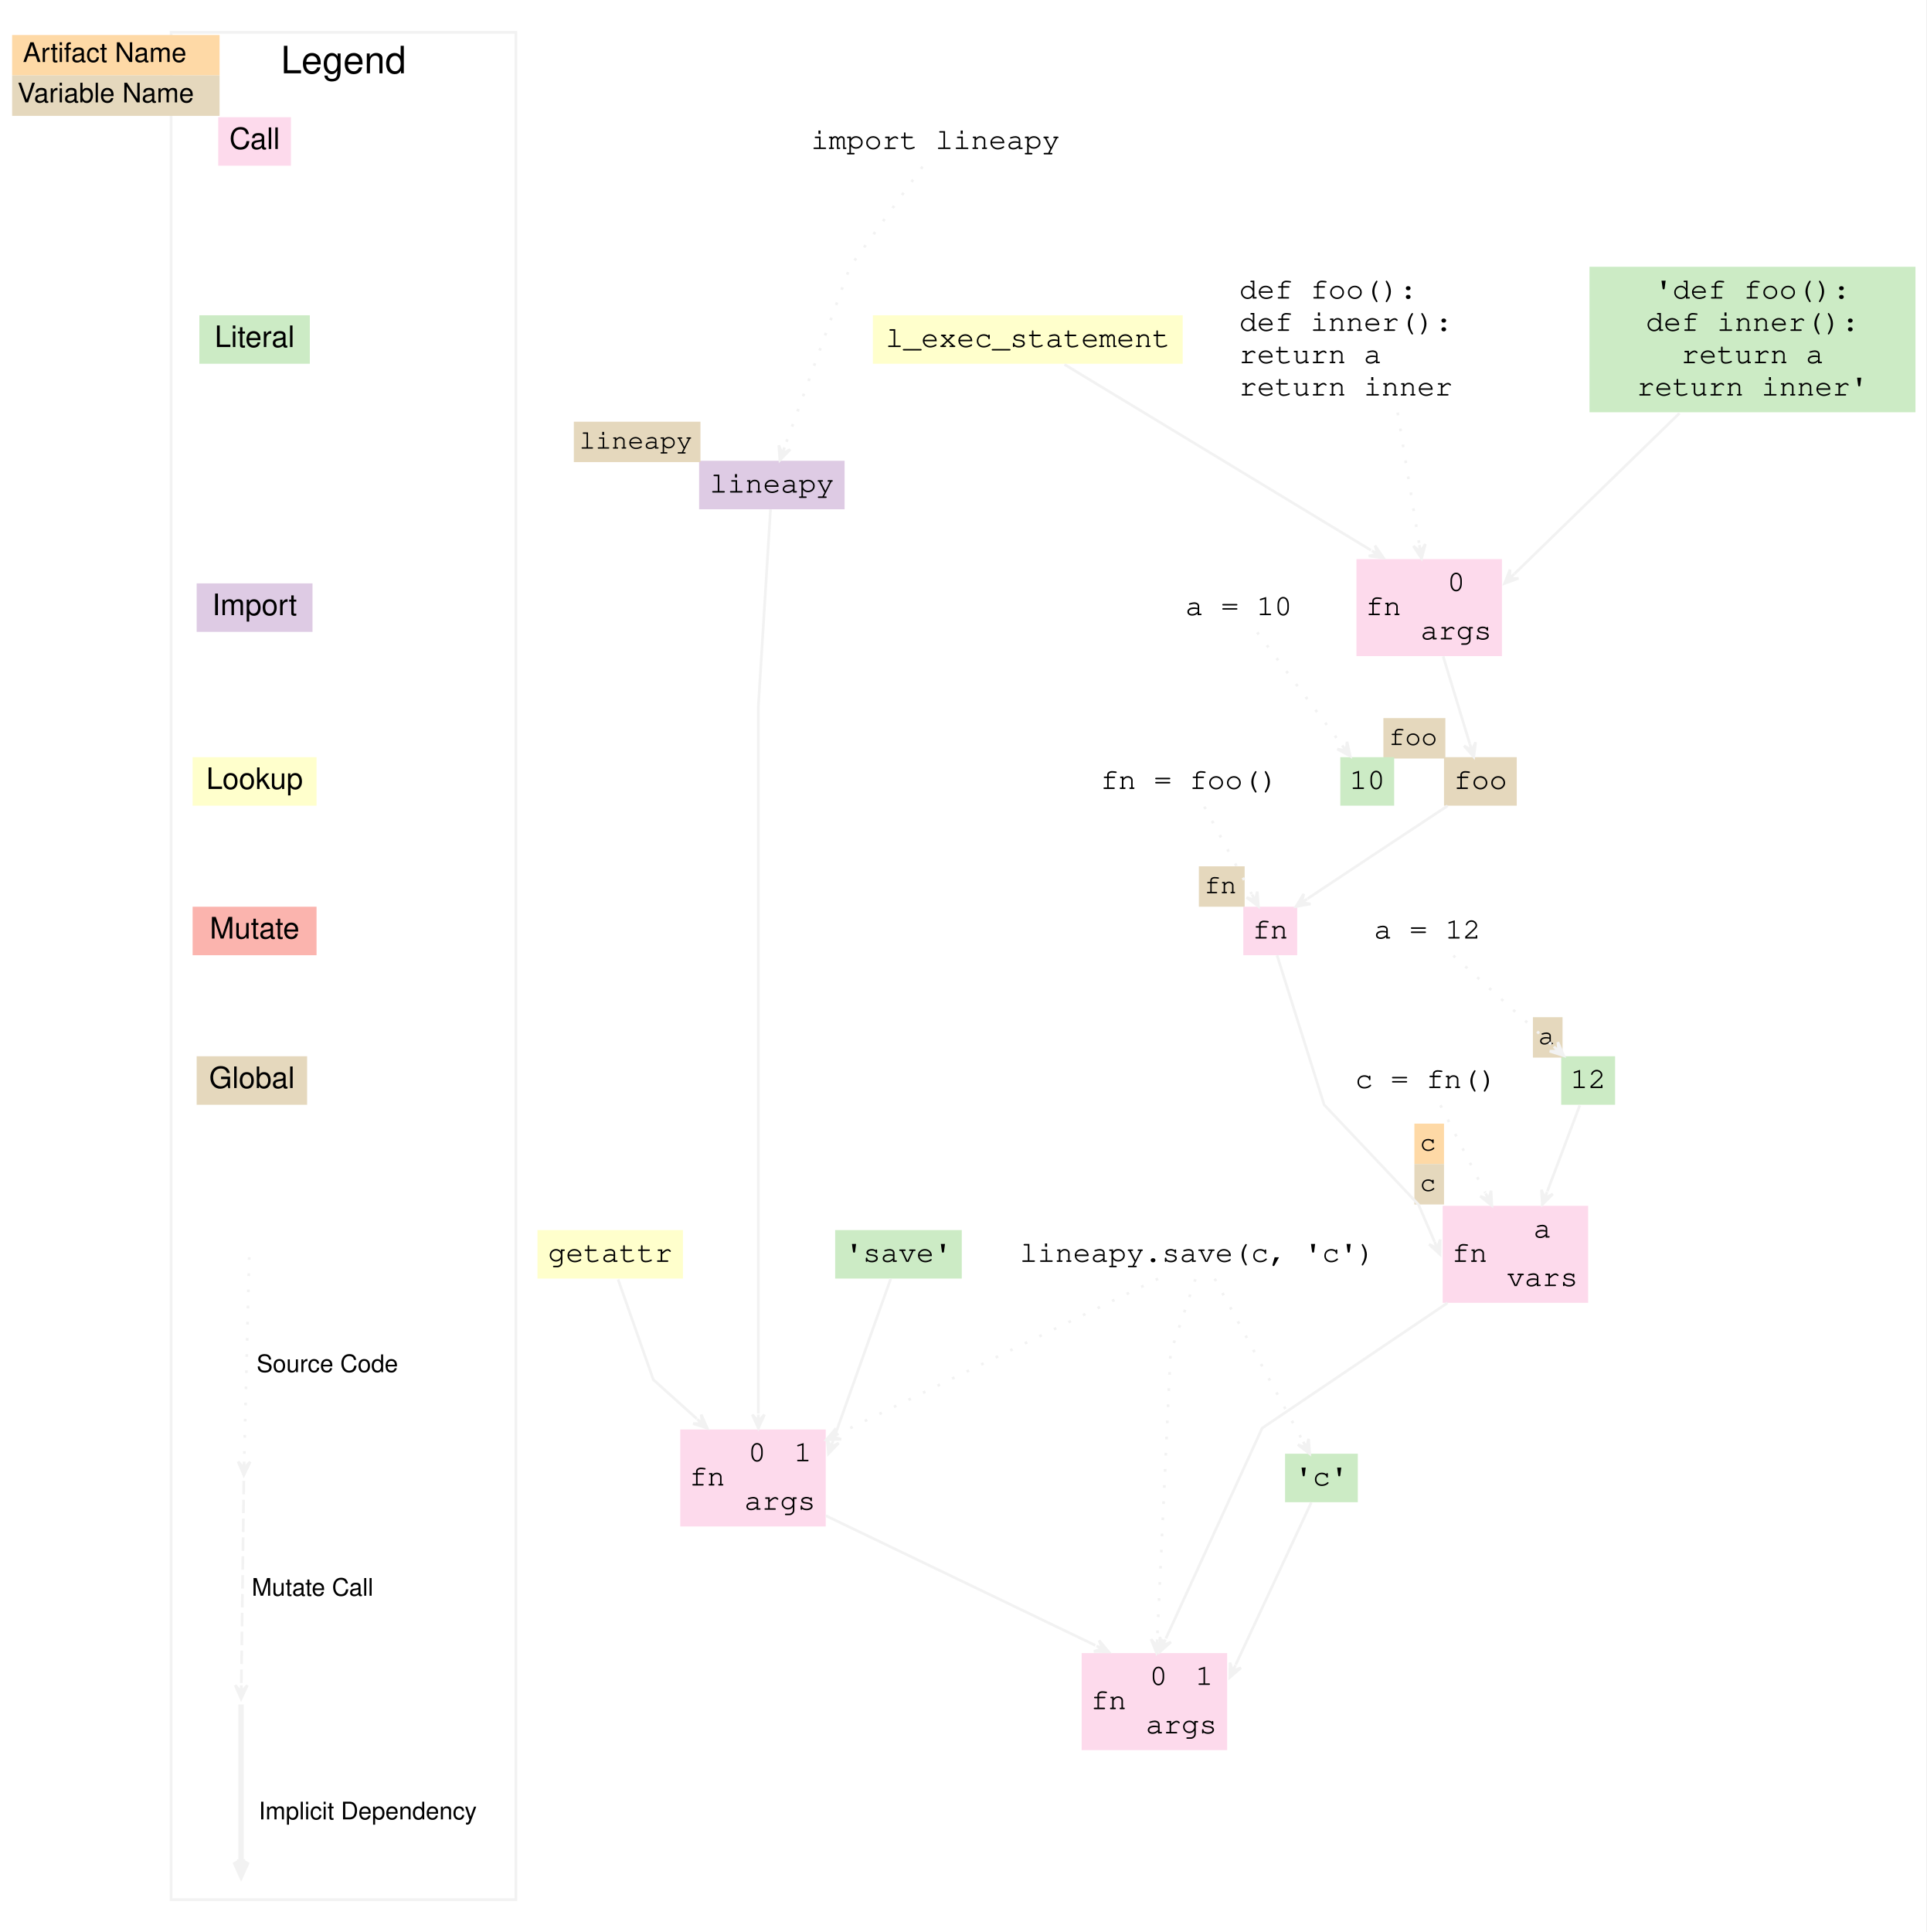
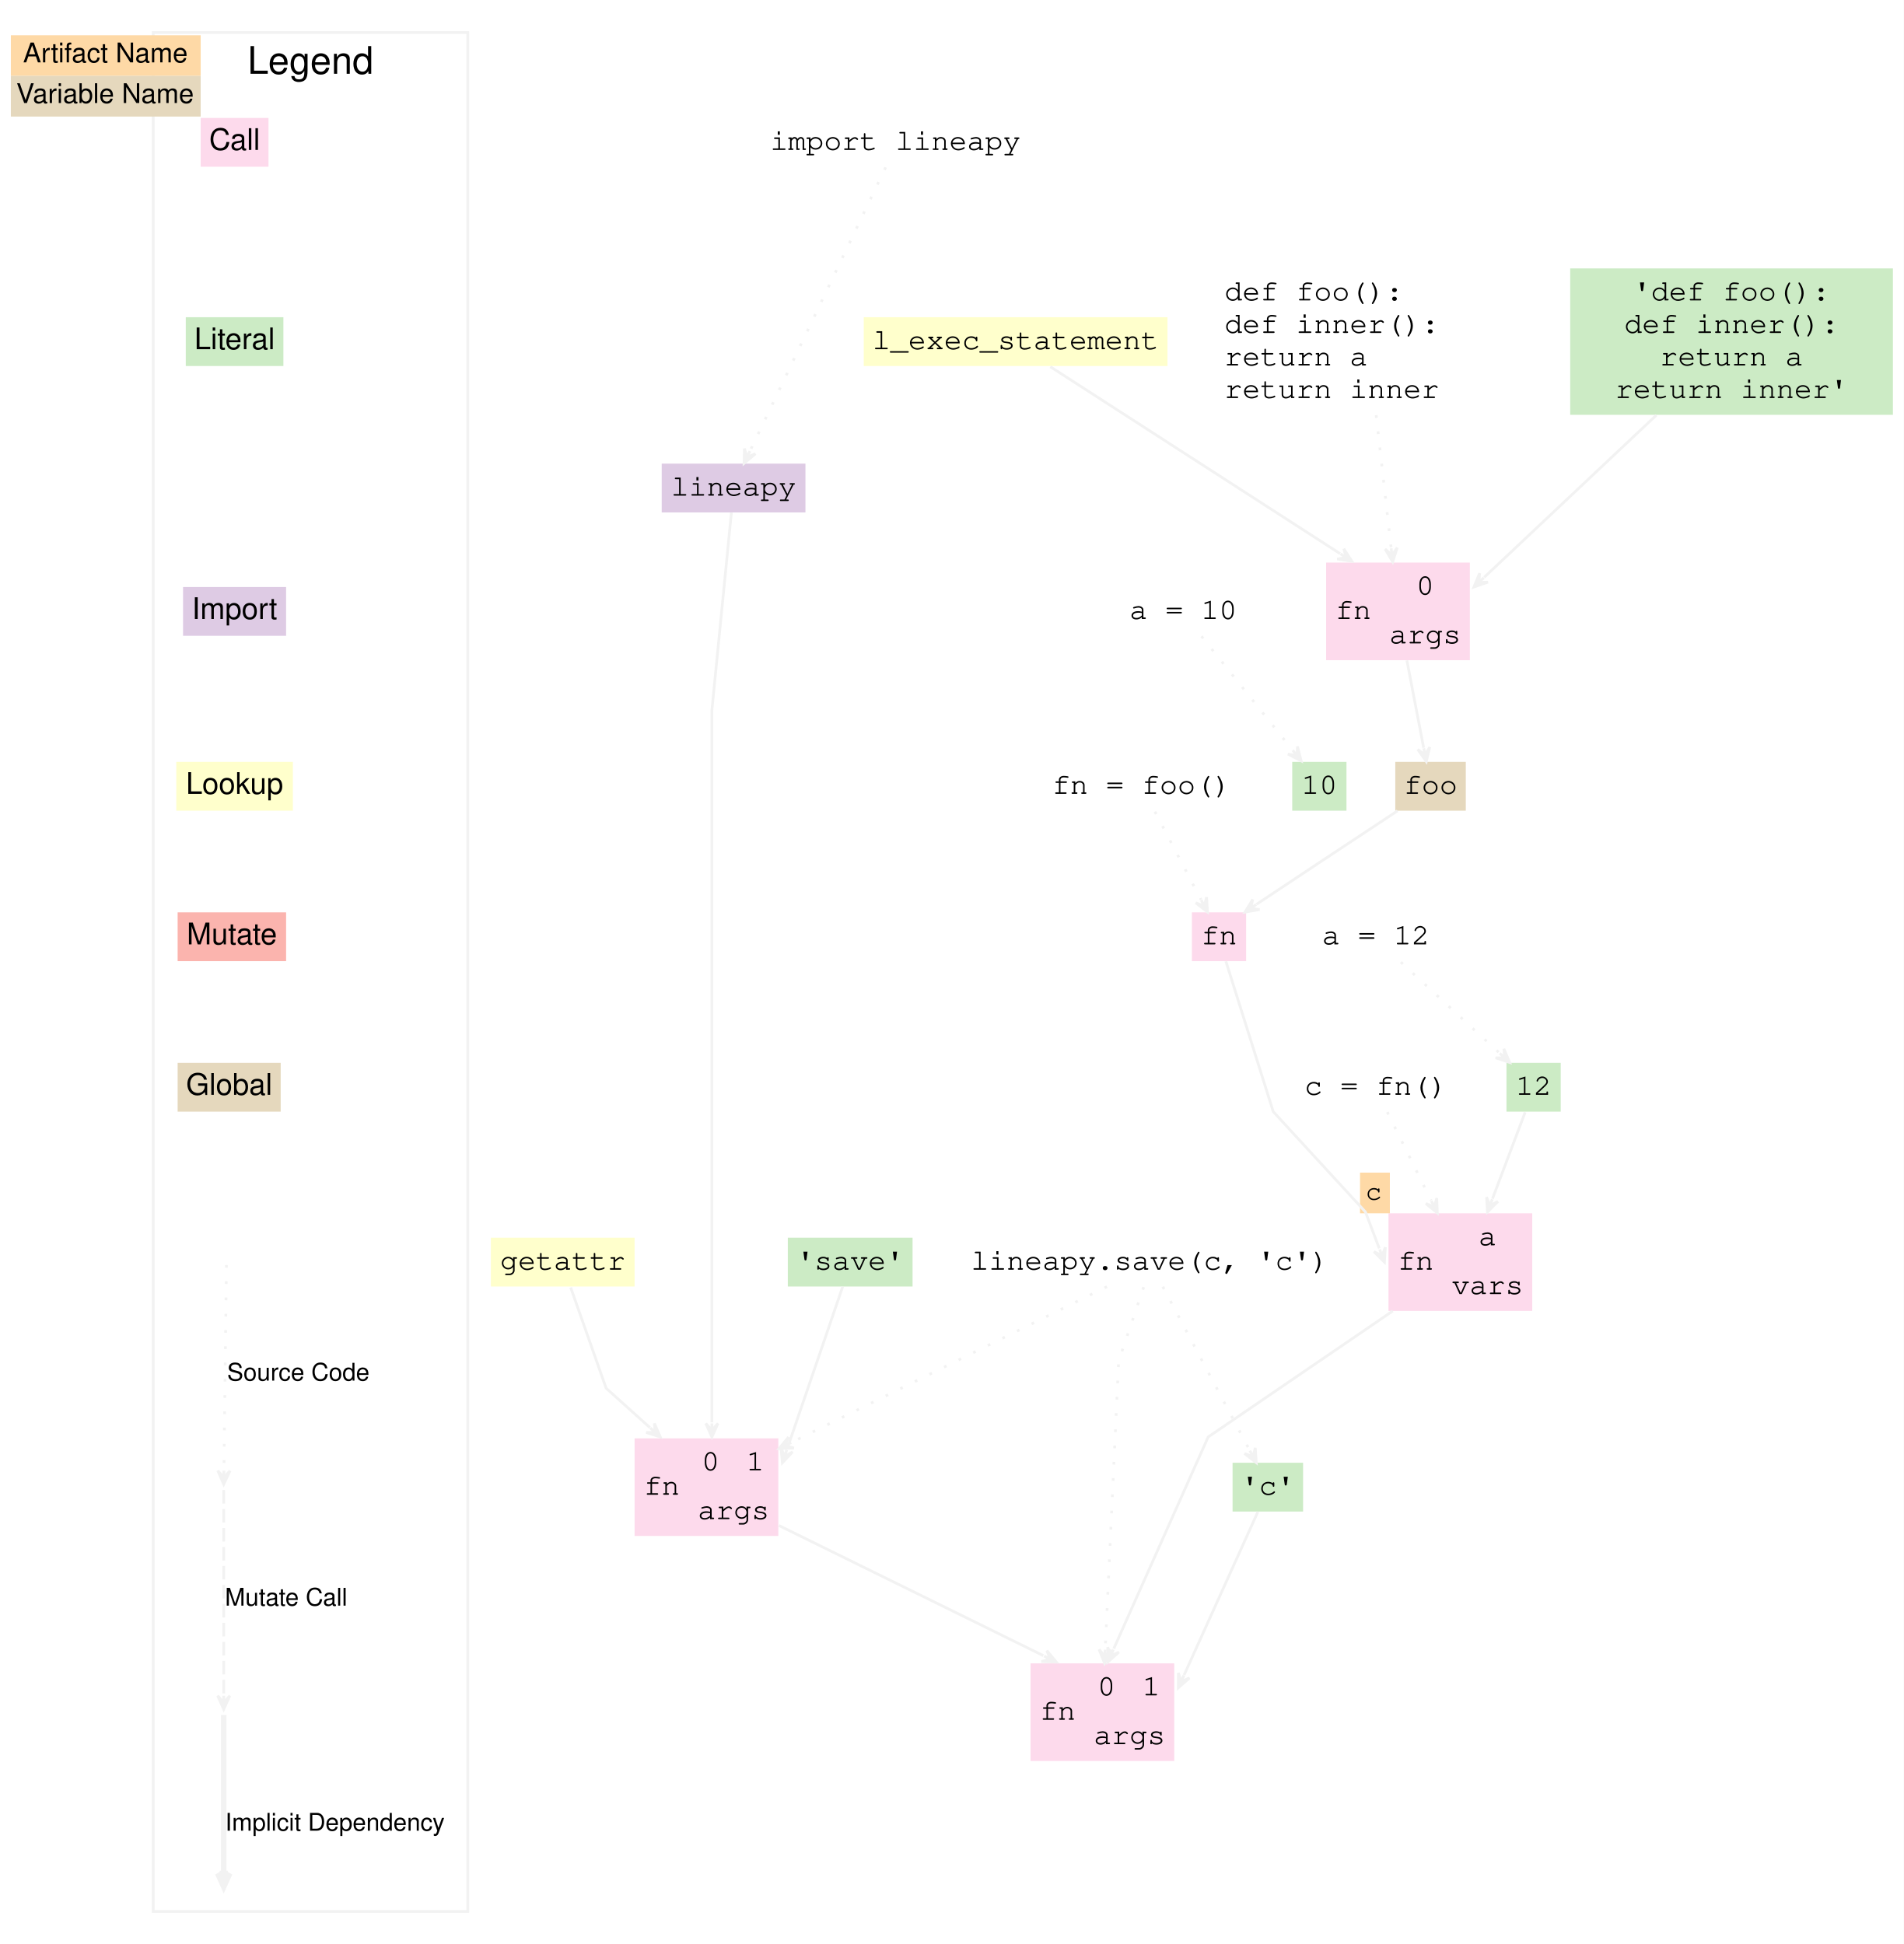
- <svg xmlns="http://www.w3.org/2000/svg" width="715pt" height="717pt" viewBox="0 0 715 717">
+ <svg xmlns="http://www.w3.org/2000/svg" width="702pt" height="717pt" viewBox="0 0 702 717">
  <g class="graph" transform="scale(1) translate(4 713)">
-     <polygon points="-4 4 -4 -713 711 -713 711 4" fill="#fff" stroke="transparent" />
+     <polygon points="-4 4 -4 -713 698 -713 698 4" fill="#fff" stroke="transparent" />
    <g class="cluster">
-       <polygon points="59.5 -8 59.5 -701 187.5 -701 187.5 -8" fill="none" stroke="#f2f2f2" />
-       <text x="123.5" y="-685.8" font-family="Helvetica,sans-Serif" font-size="14" text-anchor="middle">Legend</text>
-     </g>
-     <g class="node">
-       <polygon points="77 -651.5 77 -669.5 104 -669.5 104 -651.5" fill="#fddaec" stroke="#f2f2f2" stroke-width="0" />
-       <text x="90.5" y="-657.7" fill="#000000" font-family="Helvetica,sans-Serif" font-size="11" text-anchor="middle">Call</text>
-       <polygon points="0.5 -685 0.5 -700 77.5 -700 77.5 -685" fill="#fed9a6" stroke="transparent" />
+       <polygon points="52.5 -8 52.5 -701 168.5 -701 168.5 -8" fill="none" stroke="#f2f2f2" />
+       <text x="110.5" y="-685.8" font-family="Helvetica,sans-Serif" font-size="14" text-anchor="middle">Legend</text>
+     </g>
+     <g class="node">
+       <polygon points="70 -651.5 70 -669.5 95 -669.5 95 -651.5" fill="#fddaec" stroke="#f2f2f2" stroke-width="0" />
+       <text x="82.5" y="-657.7" fill="#000000" font-family="Helvetica,sans-Serif" font-size="11" text-anchor="middle">Call</text>
+       <polygon points="0 -685 0 -700 70 -700 70 -685" fill="#fed9a6" stroke="transparent" />
      <text x="4.5" y="-690" fill="#000000" font-family="Helvetica,sans-Serif" font-size="10">Artifact Name</text>
-       <polygon points="0.5 -670 0.5 -685 77.5 -685 77.5 -670" fill="#e5d8bd" stroke="transparent" />
-       <text x="2.5" y="-675" fill="#000000" font-family="Helvetica,sans-Serif" font-size="10">Variable Name</text>
-       <polygon points="111 -596 70 -596 70 -578 111 -578" fill="#ccebc5" stroke="#f2f2f2" stroke-width="0" />
-       <text x="90.5" y="-584.2" fill="#000000" font-family="Helvetica,sans-Serif" font-size="11" text-anchor="middle">Literal</text>
-       <polygon points="112 -496.5 69 -496.5 69 -478.5 112 -478.5" fill="#decbe4" stroke="#f2f2f2" stroke-width="0" />
-       <text x="90.5" y="-484.7" fill="#000000" font-family="Helvetica,sans-Serif" font-size="11" text-anchor="middle">Import</text>
-       <polygon points="113.5 -432 67.5 -432 67.5 -414 113.5 -414" fill="#ffc" stroke="#f2f2f2" stroke-width="0" />
-       <text x="90.5" y="-420.2" fill="#000000" font-family="Helvetica,sans-Serif" font-size="11" text-anchor="middle">Lookup</text>
-       <polygon points="67.5 -358.5 67.5 -376.5 113.5 -376.5 113.5 -358.5" fill="#fbb4ae" stroke="#f2f2f2" stroke-width="0" />
-       <text x="90.5" y="-364.7" fill="#000000" font-family="Helvetica,sans-Serif" font-size="11" text-anchor="middle">Mutate</text>
-       <polygon points="110 -321 69 -321 69 -303 110 -303" fill="#e5d8bd" stroke="#f2f2f2" stroke-width="0" />
-       <text x="89.5" y="-309.2" fill="#000000" font-family="Helvetica,sans-Serif" font-size="11" text-anchor="middle">Global</text>
+       <polygon points="0 -670 0 -685 70 -685 70 -670" fill="#e5d8bd" stroke="transparent" />
+       <text x="2" y="-675" fill="#000000" font-family="Helvetica,sans-Serif" font-size="10">Variable Name</text>
+       <polygon points="100.5 -596 64.5 -596 64.5 -578 100.5 -578" fill="#ccebc5" stroke="#f2f2f2" stroke-width="0" />
+       <text x="82.5" y="-584.2" fill="#000000" font-family="Helvetica,sans-Serif" font-size="11" text-anchor="middle">Literal</text>
+       <polygon points="101.5 -496.5 63.5 -496.5 63.5 -478.5 101.5 -478.5" fill="#decbe4" stroke="#f2f2f2" stroke-width="0" />
+       <text x="82.5" y="-484.7" fill="#000000" font-family="Helvetica,sans-Serif" font-size="11" text-anchor="middle">Import</text>
+       <polygon points="104 -432 61 -432 61 -414 104 -414" fill="#ffc" stroke="#f2f2f2" stroke-width="0" />
+       <text x="82.5" y="-420.2" fill="#000000" font-family="Helvetica,sans-Serif" font-size="11" text-anchor="middle">Lookup</text>
+       <polygon points="61.5 -358.5 61.5 -376.5 101.5 -376.5 101.5 -358.5" fill="#fbb4ae" stroke="#f2f2f2" stroke-width="0" />
+       <text x="81.5" y="-364.7" fill="#000000" font-family="Helvetica,sans-Serif" font-size="11" text-anchor="middle">Mutate</text>
+       <polygon points="99.5 -321 61.5 -321 61.5 -303 99.5 -303" fill="#e5d8bd" stroke="#f2f2f2" stroke-width="0" />
+       <text x="80.5" y="-309.2" fill="#000000" font-family="Helvetica,sans-Serif" font-size="11" text-anchor="middle">Global</text>
    </g>
    <g class="edge">
-       <path d="m88.5-246.44c-0.05 2.05-1.42 57.54-1.86 75.43" fill="none" stroke="#f2f2f2" stroke-dasharray="1,5" />
-       <polygon points="86.5 -165.56 88.87 -170.5 86.56 -168.06 86.62 -170.56 86.62 -170.56 86.62 -170.56 86.56 -168.06 84.38 -170.61 86.5 -165.56" fill="#f2f2f2" stroke="#f2f2f2" />
-       <text x="117.5" y="-203.8" font-family="Helvetica,sans-Serif" font-size="9" text-anchor="middle">Source Code</text>
-       <path d="m86.5-163.44c-0.03 2.05-0.71 57.54-0.93 75.43" fill="none" stroke="#f2f2f2" stroke-dasharray="5,2" />
-       <polygon points="85.5 -82.56 87.81 -87.53 85.53 -85.06 85.56 -87.56 85.56 -87.56 85.56 -87.56 85.53 -85.06 83.31 -87.58 85.5 -82.56" fill="#f2f2f2" stroke="#f2f2f2" />
-       <text x="112" y="-120.8" font-family="Helvetica,sans-Serif" font-size="9" text-anchor="middle">Mutate Call</text>
-       <path d="m85.5-80.45v58.33" fill="none" stroke="#f2f2f2" stroke-width="2" />
-       <polygon points="85.5 -17.04 87.75 -22.04 86 -19.54 86 -22.04 85.5 -22.04 85 -22.04 85 -19.54 83.25 -22.04 85.5 -17.04" fill="#f2f2f2" stroke="#f2f2f2" stroke-width="2" />
-       <text x="132.5" y="-37.8" font-family="Helvetica,sans-Serif" font-size="9" text-anchor="middle">Implicit Dependency</text>
-     </g>
-     <g class="node">
-       <polygon points="309.5 -542 255.5 -542 255.5 -524 309.5 -524" fill="#decbe4" stroke="#f2f2f2" stroke-width="0" />
-       <text x="282.5" y="-530.2" fill="#000000" font-family="Courier,monospace" font-size="11" text-anchor="middle">lineapy</text>
-       <polygon points="209 -541.5 209 -556.5 256 -556.5 256 -541.5" fill="#e5d8bd" stroke="transparent" />
-       <text x="211" y="-546.5" fill="#000000" font-family="Courier,monospace" font-size="10">lineapy</text>
-       <polygon points="248.5 -146.5 248.5 -182.5 302.5 -182.5 302.5 -146.5" fill="#fddaec" stroke="#f2f2f2" stroke-width="0" />
-       <text x="258.5" y="-161.7" fill="#000000" font-family="Courier,monospace" font-size="11" text-anchor="middle">fn</text>
-       <polyline points="268.5 -146.5 268.5 -182.5" fill="none" stroke="#f2f2f2" stroke-width="0" />
-       <text x="277" y="-170.7" fill="#000000" font-family="Courier,monospace" font-size="11" text-anchor="middle">0</text>
-       <polyline points="285.5 -164.5 285.5 -182.5" fill="none" stroke="#f2f2f2" stroke-width="0" />
-       <text x="294" y="-170.7" fill="#000000" font-family="Courier,monospace" font-size="11" text-anchor="middle">1</text>
-       <polyline points="268.5 -164.5 302.5 -164.5" fill="none" stroke="#f2f2f2" stroke-width="0" />
-       <text x="285.5" y="-152.7" fill="#000000" font-family="Courier,monospace" font-size="11" text-anchor="middle">args</text>
-     </g>
-     <g class="edge" stroke="#f2f2f2">
-       <path d="m282-523.94c-1.26 20.49-4.5 72.94-4.5 72.94v204.5 58.09" fill="none" />
-       <polygon points="277.5 -183 279.75 -188 277.5 -185.5 277.5 -188 277.5 -188 277.5 -188 277.5 -185.5 275.25 -188 277.5 -183" fill="#f2f2f2" />
-     </g>
-     <g class="node">
-       <polygon points="435 -596 320 -596 320 -578 435 -578" fill="#ffc" stroke="#f2f2f2" stroke-width="0" />
-       <text x="377.5" y="-584.2" fill="#000000" font-family="Courier,monospace" font-size="11" text-anchor="middle">l_exec_statement</text>
-       <polygon points="499.5 -469.5 499.5 -505.5 553.5 -505.5 553.5 -469.5" fill="#fddaec" stroke="#f2f2f2" stroke-width="0" />
-       <text x="509.5" y="-484.7" fill="#000000" font-family="Courier,monospace" font-size="11" text-anchor="middle">fn</text>
-       <polyline points="519.5 -469.5 519.5 -505.5" fill="none" stroke="#f2f2f2" stroke-width="0" />
-       <text x="536.5" y="-493.7" fill="#000000" font-family="Courier,monospace" font-size="11" text-anchor="middle">0</text>
-       <polyline points="519.5 -487.5 553.5 -487.5" fill="none" stroke="#f2f2f2" stroke-width="0" />
-       <text x="536.5" y="-475.7" fill="#000000" font-family="Courier,monospace" font-size="11" text-anchor="middle">args</text>
-     </g>
-     <g class="edge" stroke="#f2f2f2">
-       <path d="m391.13-577.74c28.98 17.57 95.57 57.92 113.73 68.93" fill="none" />
-       <polygon points="509.5 -506 506.39 -510.52 507.36 -507.3 505.22 -508.59 505.22 -508.59 505.22 -508.59 507.36 -507.3 504.06 -506.67 509.5 -506" fill="#f2f2f2" />
-     </g>
-     <g class="node">
-       <polygon points="707 -614 586 -614 586 -560 707 -560" fill="#ccebc5" stroke="#f2f2f2" stroke-width="0" />
+       <path d="m79.5-246.44c-0.03 2.05-0.71 57.54-0.93 75.43" fill="none" stroke="#f2f2f2" stroke-dasharray="1,5" />
+       <polygon points="78.5 -165.56 80.81 -170.53 78.53 -168.06 78.56 -170.56 78.56 -170.56 78.56 -170.56 78.53 -168.06 76.31 -170.58 78.5 -165.56" fill="#f2f2f2" stroke="#f2f2f2" />
+       <text x="106" y="-203.8" font-family="Helvetica,sans-Serif" font-size="9" text-anchor="middle">Source Code</text>
+       <path d="m78.5-163.44v75.43" fill="none" stroke="#f2f2f2" stroke-dasharray="5,2" />
+       <polygon points="78.5 -82.56 80.75 -87.56 78.5 -85.06 78.5 -87.56 78.5 -87.56 78.5 -87.56 78.5 -85.06 76.25 -87.56 78.5 -82.56" fill="#f2f2f2" stroke="#f2f2f2" />
+       <text x="101.5" y="-120.8" font-family="Helvetica,sans-Serif" font-size="9" text-anchor="middle">Mutate Call</text>
+       <path d="m78.5-80.45v58.33" fill="none" stroke="#f2f2f2" stroke-width="2" />
+       <polygon points="78.5 -17.04 80.75 -22.04 79 -19.54 79 -22.04 78.5 -22.04 78 -22.04 78 -19.54 76.25 -22.04 78.5 -17.04" fill="#f2f2f2" stroke="#f2f2f2" stroke-width="2" />
+       <text x="119.5" y="-37.8" font-family="Helvetica,sans-Serif" font-size="9" text-anchor="middle">Implicit Dependency</text>
+     </g>
+     <g class="node">
+       <polygon points="293 -542 240 -542 240 -524 293 -524" fill="#decbe4" stroke="#f2f2f2" stroke-width="0" />
+       <text x="266.5" y="-530.2" fill="#000000" font-family="Courier,monospace" font-size="11" text-anchor="middle">lineapy</text>
+       <polygon points="230 -146.5 230 -182.5 283 -182.5 283 -146.5" fill="#fddaec" stroke="#f2f2f2" stroke-width="0" />
+       <text x="240" y="-161.7" fill="#000000" font-family="Courier,monospace" font-size="11" text-anchor="middle">fn</text>
+       <polyline points="250 -146.5 250 -182.5" fill="none" stroke="#f2f2f2" stroke-width="0" />
+       <text x="258" y="-170.7" fill="#000000" font-family="Courier,monospace" font-size="11" text-anchor="middle">0</text>
+       <polyline points="266 -164.5 266 -182.5" fill="none" stroke="#f2f2f2" stroke-width="0" />
+       <text x="274.5" y="-170.7" fill="#000000" font-family="Courier,monospace" font-size="11" text-anchor="middle">1</text>
+       <polyline points="250 -164.5 283 -164.5" fill="none" stroke="#f2f2f2" stroke-width="0" />
+       <text x="266.5" y="-152.7" fill="#000000" font-family="Courier,monospace" font-size="11" text-anchor="middle">args</text>
+     </g>
+     <g class="edge" stroke="#f2f2f2">
+       <path d="m265.7-523.94c-2.02 20.49-7.2 72.94-7.2 72.94v204.5 58.09" fill="none" />
+       <polygon points="258.5 -183 260.75 -188 258.5 -185.5 258.5 -188 258.5 -188 258.5 -188 258.5 -185.5 256.25 -188 258.5 -183" fill="#f2f2f2" />
+     </g>
+     <g class="node">
+       <polygon points="426.5 -596 314.5 -596 314.5 -578 426.5 -578" fill="#ffc" stroke="#f2f2f2" stroke-width="0" />
+       <text x="370.5" y="-584.2" fill="#000000" font-family="Courier,monospace" font-size="11" text-anchor="middle">l_exec_statement</text>
+       <polygon points="485 -469.5 485 -505.5 538 -505.5 538 -469.5" fill="#fddaec" stroke="#f2f2f2" stroke-width="0" />
+       <text x="495" y="-484.7" fill="#000000" font-family="Courier,monospace" font-size="11" text-anchor="middle">fn</text>
+       <polyline points="505 -469.5 505 -505.5" fill="none" stroke="#f2f2f2" stroke-width="0" />
+       <text x="521.5" y="-493.7" fill="#000000" font-family="Courier,monospace" font-size="11" text-anchor="middle">0</text>
+       <polyline points="505 -487.5 538 -487.5" fill="none" stroke="#f2f2f2" stroke-width="0" />
+       <text x="521.5" y="-475.7" fill="#000000" font-family="Courier,monospace" font-size="11" text-anchor="middle">args</text>
+     </g>
+     <g class="edge" stroke="#f2f2f2">
+       <path d="m383.3-577.74c27.23 17.57 89.78 57.92 106.84 68.93" fill="none" />
+       <polygon points="494.5 -506 491.52 -510.6 492.4 -507.36 490.3 -508.71 490.3 -508.71 490.3 -508.71 492.4 -507.36 489.08 -506.82 494.5 -506" fill="#f2f2f2" />
+     </g>
+     <g class="node">
+       <polygon points="694 -614 575 -614 575 -560 694 -560" fill="#ccebc5" stroke="#f2f2f2" stroke-width="0" />
      <g fill="#000000" font-family="Courier,monospace" font-size="11" text-anchor="middle">
-         <text x="646.5" y="-602.2">'def foo():</text>
-         <text x="646.5" y="-590.2">def inner():</text>
-         <text x="646.5" y="-578.2">return a</text>
-         <text x="646.5" y="-566.2">return inner'</text>
+         <text x="634.5" y="-602.2">'def foo():</text>
+         <text x="634.5" y="-590.2">def inner():</text>
+         <text x="634.5" y="-578.2">return a</text>
+         <text x="634.5" y="-566.2">return inner'</text>
      </g>
    </g>
    <g class="edge" stroke="#f2f2f2">
-       <path d="m619.39-559.63c-22.04 21.45-51.1 49.72-61.23 59.57" fill="none" />
-       <polygon points="554.5 -496.5 559.65 -498.37 556.29 -498.24 558.08 -499.99 558.08 -499.99 558.08 -499.99 556.29 -498.24 556.51 -501.6 554.5 -496.5" fill="#f2f2f2" />
-     </g>
-     <g class="node">
-       <polygon points="559 -432 532 -432 532 -414 559 -414" fill="#e5d8bd" stroke="#f2f2f2" stroke-width="0" />
-       <text x="545.5" y="-420.2" fill="#000000" font-family="Courier,monospace" font-size="11" text-anchor="middle">foo</text>
-       <polygon points="509.5 -431.5 509.5 -446.5 532.5 -446.5 532.5 -431.5" fill="#e5d8bd" stroke="transparent" />
-       <text x="511.5" y="-436.5" fill="#000000" font-family="Courier,monospace" font-size="10">foo</text>
-       <polygon points="457.5 -358.5 457.5 -376.5 477.5 -376.5 477.5 -358.5" fill="#fddaec" stroke="#f2f2f2" stroke-width="0" />
-       <text x="467.5" y="-364.7" fill="#000000" font-family="Courier,monospace" font-size="11" text-anchor="middle">fn</text>
-       <polygon points="441 -376.5 441 -391.5 458 -391.5 458 -376.5" fill="#e5d8bd" stroke="transparent" />
-       <text x="443" y="-381.5" fill="#000000" font-family="Courier,monospace" font-size="10">fn</text>
-     </g>
-     <g class="edge" stroke="#f2f2f2">
-       <path d="m533.34-413.95c-15.58 10.31-41.79 27.65-52.01 34.48" fill="none" />
-       <polygon points="477.07 -376.59 482.47 -377.53 479.14 -377.99 481.21 -379.39 481.21 -379.39 481.21 -379.39 479.14 -377.99 479.95 -381.26 477.07 -376.59" fill="#f2f2f2" />
-       <path d="m531.69-469.42c3.12 10.24 7.02 23.07 9.88 32.48" fill="none" />
-       <polygon points="543.04 -432.11 543.73 -437.55 542.31 -434.5 541.58 -436.89 541.58 -436.89 541.58 -436.89 542.31 -434.5 539.43 -436.24 543.04 -432.11" fill="#f2f2f2" />
-     </g>
-     <g class="node">
-       <polygon points="513.5 -432 493.5 -432 493.5 -414 513.5 -414" fill="#ccebc5" stroke="#f2f2f2" stroke-width="0" />
-       <text x="503.5" y="-420.2" fill="#000000" font-family="Courier,monospace" font-size="11" text-anchor="middle">10</text>
-       <polygon points="531.5 -229.5 531.5 -265.5 585.5 -265.5 585.5 -229.5" fill="#fddaec" stroke="#f2f2f2" stroke-width="0" />
-       <text x="541.5" y="-244.7" fill="#000000" font-family="Courier,monospace" font-size="11" text-anchor="middle">fn</text>
-       <polyline points="551.5 -229.5 551.5 -265.5" fill="none" stroke="#f2f2f2" stroke-width="0" />
-       <text x="568.5" y="-253.7" fill="#000000" font-family="Courier,monospace" font-size="11" text-anchor="middle">a</text>
-       <polyline points="551.5 -247.5 585.5 -247.5" fill="none" stroke="#f2f2f2" stroke-width="0" />
-       <text x="568.5" y="-235.7" fill="#000000" font-family="Courier,monospace" font-size="11" text-anchor="middle">vars</text>
-       <polygon points="521 -281 521 -296 532 -296 532 -281" fill="#fed9a6" stroke="transparent" />
-       <text x="523" y="-286" fill="#000000" font-family="Courier,monospace" font-size="10">c</text>
-       <polygon points="521 -266 521 -281 532 -281 532 -266" fill="#e5d8bd" stroke="transparent" />
-       <text x="523" y="-271" fill="#000000" font-family="Courier,monospace" font-size="10">c</text>
-     </g>
-     <g class="edge" stroke="#f2f2f2">
-       <path d="m470.03-358.46c5.38 17.09 17.47 55.46 17.47 55.46l35 37s3.61 8.35 5.98 13.83" fill="none" />
-       <polygon points="530.5 -247.5 530.58 -252.98 529.51 -249.79 528.52 -252.09 528.52 -252.09 528.52 -252.09 529.51 -249.79 526.45 -251.2 530.5 -247.5" fill="#f2f2f2" />
-     </g>
-     <g class="node">
-       <polygon points="595.5 -321 575.5 -321 575.5 -303 595.5 -303" fill="#ccebc5" stroke="#f2f2f2" stroke-width="0" />
-       <text x="585.5" y="-309.2" fill="#000000" font-family="Courier,monospace" font-size="11" text-anchor="middle">12</text>
-       <polygon points="565 -320.5 565 -335.5 576 -335.5 576 -320.5" fill="#e5d8bd" stroke="transparent" />
-       <text x="567" y="-325.5" fill="#000000" font-family="Courier,monospace" font-size="10">a</text>
-     </g>
-     <g class="edge" stroke="#f2f2f2">
-       <path d="m582.38-302.75c-3.53 9.34-9.15 24.24-12.04 31.88" fill="none" />
-       <polygon points="568.5 -266 572.37 -269.88 569.38 -268.34 570.27 -270.68 570.27 -270.68 570.27 -270.68 569.38 -268.34 568.16 -271.47 568.5 -266" fill="#f2f2f2" />
-     </g>
-     <g class="node">
-       <polygon points="397.5 -63.5 397.5 -99.5 451.5 -99.5 451.5 -63.5" fill="#fddaec" stroke="#f2f2f2" stroke-width="0" />
-       <text x="407.5" y="-78.7" fill="#000000" font-family="Courier,monospace" font-size="11" text-anchor="middle">fn</text>
-       <polyline points="417.5 -63.5 417.5 -99.5" fill="none" stroke="#f2f2f2" stroke-width="0" />
-       <text x="426" y="-87.7" fill="#000000" font-family="Courier,monospace" font-size="11" text-anchor="middle">0</text>
-       <polyline points="434.5 -81.5 434.5 -99.5" fill="none" stroke="#f2f2f2" stroke-width="0" />
-       <text x="443" y="-87.7" fill="#000000" font-family="Courier,monospace" font-size="11" text-anchor="middle">1</text>
-       <polyline points="417.5 -81.5 451.5 -81.5" fill="none" stroke="#f2f2f2" stroke-width="0" />
-       <text x="434.5" y="-69.7" fill="#000000" font-family="Courier,monospace" font-size="11" text-anchor="middle">args</text>
-     </g>
-     <g class="edge" stroke="#f2f2f2">
-       <path d="m533.31-229.48c-27.84 18.81-68.81 46.48-68.81 46.48s-27.56 60.19-35.74 78.06" fill="none" />
-       <polygon points="426.5 -100 430.63 -103.61 427.54 -102.27 428.58 -104.55 428.58 -104.55 428.58 -104.55 427.54 -102.27 426.54 -105.48 426.5 -100" fill="#f2f2f2" />
-     </g>
-     <g class="node">
-       <polygon points="500 -173.5 473 -173.5 473 -155.5 500 -155.5" fill="#ccebc5" stroke="#f2f2f2" stroke-width="0" />
-       <text x="486.5" y="-161.7" fill="#000000" font-family="Courier,monospace" font-size="11" text-anchor="middle">'c'</text>
-     </g>
-     <g class="edge" stroke="#f2f2f2">
-       <path d="m482.73-155.41c-7.12 15.3-22.36 48.01-28.04 60.2" fill="none" />
-       <polygon points="452.5 -90.5 456.65 -94.08 453.56 -92.77 454.61 -95.03 454.61 -95.03 454.61 -95.03 453.56 -92.77 452.57 -95.98 452.5 -90.5" fill="#f2f2f2" />
-     </g>
-     <g class="node">
-       <polygon points="249.5 -256.5 195.5 -256.5 195.5 -238.5 249.5 -238.5" fill="#ffc" stroke="#f2f2f2" stroke-width="0" />
-       <text x="222.5" y="-244.7" fill="#000000" font-family="Courier,monospace" font-size="11" text-anchor="middle">getattr</text>
-     </g>
-     <g class="edge" stroke="#f2f2f2">
-       <path d="m225.43-238.15c4.62 13.13 13.07 37.15 13.07 37.15s10.33 9.3 16.14 14.53" fill="none" />
-       <polygon points="258.5 -183 256.29 -188.02 256.64 -184.67 254.78 -186.34 254.78 -186.34 254.78 -186.34 256.64 -184.67 253.28 -184.67 258.5 -183" fill="#f2f2f2" />
-     </g>
-     <g class="node">
-       <polygon points="353 -256.5 306 -256.5 306 -238.5 353 -238.5" fill="#ccebc5" stroke="#f2f2f2" stroke-width="0" />
-       <text x="329.5" y="-244.7" fill="#000000" font-family="Courier,monospace" font-size="11" text-anchor="middle">'save'</text>
-     </g>
-     <g class="edge" stroke="#f2f2f2">
-       <path d="m326.62-238.41c-5.45 15.3-17.1 48.01-21.44 60.2" fill="none" />
-       <polygon points="303.5 -173.5 307.3 -177.46 304.34 -175.86 305.18 -178.21 305.18 -178.21 305.18 -178.21 304.34 -175.86 303.06 -178.97 303.5 -173.5" fill="#f2f2f2" />
-       <path d="m302.53-150.5c32.28 15.53 83.95 40.39 100.03 48.12" fill="none" />
-       <polygon points="407.5 -100 403.97 -104.2 405.25 -101.08 402.99 -102.17 402.99 -102.17 402.99 -102.17 405.25 -101.08 402.02 -100.14 407.5 -100" fill="#f2f2f2" />
-     </g>
-     <g class="node">
-       <polygon points="395 -669.5 294 -669.5 294 -651.5 395 -651.5" fill="none" stroke="#000" stroke-width="0" />
-       <text x="297" y="-657.7" fill="#000000" font-family="Courier,monospace" font-size="11">import lineapy</text>
-     </g>
-     <g class="edge" stroke="#f2f2f2">
-       <path d="m338.45-651.15c-9.53 13.13-26.95 37.15-26.95 37.15s-16.07 44.34-24.29 67" fill="none" stroke-dasharray="1,5" />
-       <polygon points="285.49 -542.26 289.31 -546.19 286.35 -544.61 287.2 -546.96 287.2 -546.96 287.2 -546.96 286.35 -544.61 285.08 -547.73 285.49 -542.26" fill="#f2f2f2" />
-     </g>
-     <g class="node">
-       <polygon points="568 -614 453 -614 453 -560 568 -560" fill="none" stroke="#000" stroke-width="0" />
+       <path d="m606.77-559.87c-22.79 21.46-52.95 49.88-63.47 59.79" fill="none" />
+       <polygon points="539.5 -496.5 544.68 -498.29 541.32 -498.21 543.14 -499.93 543.14 -499.93 543.14 -499.93 541.32 -498.21 541.6 -501.57 539.5 -496.5" fill="#f2f2f2" />
+     </g>
+     <g class="node">
+       <polygon points="536.5 -432 510.5 -432 510.5 -414 536.5 -414" fill="#e5d8bd" stroke="#f2f2f2" stroke-width="0" />
+       <text x="523.5" y="-420.2" fill="#000000" font-family="Courier,monospace" font-size="11" text-anchor="middle">foo</text>
+       <polygon points="435.5 -358.5 435.5 -376.5 455.5 -376.5 455.5 -358.5" fill="#fddaec" stroke="#f2f2f2" stroke-width="0" />
+       <text x="445.5" y="-364.7" fill="#000000" font-family="Courier,monospace" font-size="11" text-anchor="middle">fn</text>
+     </g>
+     <g class="edge" stroke="#f2f2f2">
+       <path d="m511.34-413.95c-15.58 10.31-41.79 27.65-52.01 34.48" fill="none" />
+       <polygon points="455.07 -376.59 460.47 -377.53 457.14 -377.99 459.21 -379.39 459.21 -379.39 459.21 -379.39 457.14 -377.99 457.95 -381.26 455.07 -376.59" fill="#f2f2f2" />
+       <path d="m514.78-469.42c1.95 10.15 4.38 22.83 6.18 32.21" fill="none" />
+       <polygon points="521.94 -432.11 523.21 -437.44 521.47 -434.56 521 -437.02 521 -437.02 521 -437.02 521.47 -434.56 518.79 -436.59 521.94 -432.11" fill="#f2f2f2" />
+     </g>
+     <g class="node">
+       <polygon points="492.5 -432 472.5 -432 472.5 -414 492.5 -414" fill="#ccebc5" stroke="#f2f2f2" stroke-width="0" />
+       <text x="482.5" y="-420.2" fill="#000000" font-family="Courier,monospace" font-size="11" text-anchor="middle">10</text>
+       <polygon points="508 -229.5 508 -265.5 561 -265.5 561 -229.5" fill="#fddaec" stroke="#f2f2f2" stroke-width="0" />
+       <text x="518" y="-244.7" fill="#000000" font-family="Courier,monospace" font-size="11" text-anchor="middle">fn</text>
+       <polyline points="528 -229.5 528 -265.5" fill="none" stroke="#f2f2f2" stroke-width="0" />
+       <text x="544.5" y="-253.7" fill="#000000" font-family="Courier,monospace" font-size="11" text-anchor="middle">a</text>
+       <polyline points="528 -247.5 561 -247.5" fill="none" stroke="#f2f2f2" stroke-width="0" />
+       <text x="544.5" y="-235.7" fill="#000000" font-family="Courier,monospace" font-size="11" text-anchor="middle">vars</text>
+       <polygon points="497.5 -265.5 497.5 -280.5 508.5 -280.5 508.5 -265.5" fill="#fed9a6" stroke="transparent" />
+       <text x="499.5" y="-270.5" fill="#000000" font-family="Courier,monospace" font-size="10">c</text>
+     </g>
+     <g class="edge" stroke="#f2f2f2">
+       <path d="m448.03-358.46c5.38 17.09 17.47 55.46 17.47 55.46s34 37 34 37 3.01 7.97 5.09 13.44" fill="none" />
+       <polygon points="506.5 -247.5 506.83 -252.97 505.62 -249.84 504.73 -252.18 504.73 -252.18 504.73 -252.18 505.62 -249.84 502.63 -251.38 506.5 -247.5" fill="#f2f2f2" />
+     </g>
+     <g class="node">
+       <polygon points="571.5 -321 551.5 -321 551.5 -303 571.5 -303" fill="#ccebc5" stroke="#f2f2f2" stroke-width="0" />
+       <text x="561.5" y="-309.2" fill="#000000" font-family="Courier,monospace" font-size="11" text-anchor="middle">12</text>
+     </g>
+     <g class="edge" stroke="#f2f2f2">
+       <path d="m558.38-302.75c-3.53 9.34-9.15 24.24-12.04 31.88" fill="none" />
+       <polygon points="544.5 -266 548.37 -269.88 545.38 -268.34 546.27 -270.68 546.27 -270.68 546.27 -270.68 545.38 -268.34 544.16 -271.47 544.5 -266" fill="#f2f2f2" />
+     </g>
+     <g class="node">
+       <polygon points="376 -63.5 376 -99.5 429 -99.5 429 -63.5" fill="#fddaec" stroke="#f2f2f2" stroke-width="0" />
+       <text x="386" y="-78.7" fill="#000000" font-family="Courier,monospace" font-size="11" text-anchor="middle">fn</text>
+       <polyline points="396 -63.5 396 -99.5" fill="none" stroke="#f2f2f2" stroke-width="0" />
+       <text x="404" y="-87.7" fill="#000000" font-family="Courier,monospace" font-size="11" text-anchor="middle">0</text>
+       <polyline points="412 -81.5 412 -99.5" fill="none" stroke="#f2f2f2" stroke-width="0" />
+       <text x="420.5" y="-87.7" fill="#000000" font-family="Courier,monospace" font-size="11" text-anchor="middle">1</text>
+       <polyline points="396 -81.5 429 -81.5" fill="none" stroke="#f2f2f2" stroke-width="0" />
+       <text x="412.5" y="-69.7" fill="#000000" font-family="Courier,monospace" font-size="11" text-anchor="middle">args</text>
+     </g>
+     <g class="edge" stroke="#f2f2f2">
+       <path d="m509.58-229.48c-27.55 18.81-68.08 46.48-68.08 46.48s-26.83 60.19-34.8 78.06" fill="none" />
+       <polygon points="404.5 -100 408.59 -103.65 405.52 -102.28 406.54 -104.57 406.54 -104.57 406.54 -104.57 405.52 -102.28 404.48 -105.48 404.5 -100" fill="#f2f2f2" />
+     </g>
+     <g class="node">
+       <polygon points="476.5 -173.5 450.5 -173.5 450.5 -155.5 476.5 -155.5" fill="#ccebc5" stroke="#f2f2f2" stroke-width="0" />
+       <text x="463.5" y="-161.7" fill="#000000" font-family="Courier,monospace" font-size="11" text-anchor="middle">'c'</text>
+     </g>
+     <g class="edge" stroke="#f2f2f2">
+       <path d="m459.84-155.41c-6.91 15.3-21.7 48.01-27.21 60.2" fill="none" />
+       <polygon points="430.5 -90.5 434.61 -94.13 431.53 -92.78 432.56 -95.06 432.56 -95.06 432.56 -95.06 431.53 -92.78 430.51 -95.98 430.5 -90.5" fill="#f2f2f2" />
+     </g>
+     <g class="node">
+       <polygon points="230 -256.5 177 -256.5 177 -238.5 230 -238.5" fill="#ffc" stroke="#f2f2f2" stroke-width="0" />
+       <text x="203.5" y="-244.7" fill="#000000" font-family="Courier,monospace" font-size="11" text-anchor="middle">getattr</text>
+     </g>
+     <g class="edge" stroke="#f2f2f2">
+       <path d="m206.43-238.15c4.62 13.13 13.07 37.15 13.07 37.15s10.33 9.3 16.14 14.53" fill="none" />
+       <polygon points="239.5 -183 237.29 -188.02 237.64 -184.67 235.78 -186.34 235.78 -186.34 235.78 -186.34 237.64 -184.67 234.28 -184.67 239.5 -183" fill="#f2f2f2" />
+     </g>
+     <g class="node">
+       <polygon points="332.5 -256.5 286.5 -256.5 286.5 -238.5 332.5 -238.5" fill="#ccebc5" stroke="#f2f2f2" stroke-width="0" />
+       <text x="309.5" y="-244.7" fill="#000000" font-family="Courier,monospace" font-size="11" text-anchor="middle">'save'</text>
+     </g>
+     <g class="edge" stroke="#f2f2f2">
+       <path d="m306.73-238.41c-5.19 15.15-16.22 47.37-20.49 59.84" fill="none" />
+       <polygon points="284.5 -173.5 288.25 -177.5 285.31 -175.87 286.12 -178.23 286.12 -178.23 286.12 -178.23 285.31 -175.87 283.99 -178.96 284.5 -173.5" fill="#f2f2f2" />
+       <path d="m283.23-150.34c31.58 15.55 81.83 40.28 97.47 47.97" fill="none" />
+       <polygon points="385.5 -100 382.01 -104.23 383.26 -101.1 381.01 -102.21 381.01 -102.21 381.01 -102.21 383.26 -101.1 380.02 -100.19 385.5 -100" fill="#f2f2f2" />
+     </g>
+     <g class="node">
+       <polygon points="376 -669.5 277 -669.5 277 -651.5 376 -651.5" fill="none" stroke="#000" stroke-width="0" />
+       <text x="280" y="-657.7" fill="#000000" font-family="Courier,monospace" font-size="11">import lineapy</text>
+     </g>
+     <g class="edge" stroke="#f2f2f2">
+       <path d="m322.56-651.27c-10.21 21.37-37.63 78.73-49.94 104.46" fill="none" stroke-dasharray="1,5" />
+       <polygon points="270.37 -542.1 274.56 -545.64 271.45 -544.36 272.53 -546.61 272.53 -546.61 272.53 -546.61 271.45 -544.36 270.5 -547.58 270.37 -542.1" fill="#f2f2f2" />
+     </g>
+     <g class="node">
+       <polygon points="556.5 -614 444.5 -614 444.5 -560 556.5 -560" fill="none" stroke="#000" stroke-width="0" />
      <g fill="#000000" font-family="Courier,monospace" font-size="11">
-         <text x="456" y="-602.2">def foo():</text>
-         <text x="456" y="-590.2">def inner():</text>
-         <text x="456" y="-578.2">return a</text>
-         <text x="456" y="-566.2">return inner</text>
+         <text x="447.5" y="-602.2">def foo():</text>
+         <text x="447.5" y="-590.2">def inner():</text>
+         <text x="447.5" y="-578.2">return a</text>
+         <text x="447.5" y="-566.2">return inner</text>
      </g>
    </g>
    <g class="edge" stroke="#f2f2f2">
-       <path d="m514.79-559.87c2.5 15.27 5.63 34.35 8.03 48.94" fill="none" stroke-dasharray="1,5" />
-       <polygon points="523.66 -505.78 525.08 -511.08 523.26 -508.24 522.86 -510.71 522.86 -510.71 522.86 -510.71 523.26 -508.24 520.63 -510.35 523.66 -505.78" fill="#f2f2f2" />
-     </g>
-     <g class="node">
-       <polygon points="480 -496.5 433 -496.5 433 -478.5 480 -478.5" fill="none" stroke="#000" stroke-width="0" />
-       <text x="436" y="-484.7" fill="#000000" font-family="Courier,monospace" font-size="11">a = 10</text>
-     </g>
-     <g class="edge" stroke="#f2f2f2">
-       <path d="m462.64-478.33c7.98 10.61 21.99 29.24 31.35 41.68" fill="none" stroke-dasharray="1,5" />
-       <polygon points="497.2 -432.37 496 -437.72 495.7 -434.37 494.2 -436.37 494.2 -436.37 494.2 -436.37 495.7 -434.37 492.4 -435.02 497.2 -432.37" fill="#f2f2f2" />
-     </g>
-     <g class="node">
-       <polygon points="475.5 -432 401.5 -432 401.5 -414 475.5 -414" fill="none" stroke="#000" stroke-width="0" />
-       <text x="404.5" y="-420.2" fill="#000000" font-family="Courier,monospace" font-size="11">fn = foo()</text>
-     </g>
-     <g class="edge" stroke="#f2f2f2">
-       <path d="m443.03-413.64c4.71 8.69 12.14 22.39 17.58 32.42" fill="none" stroke-dasharray="1,5" />
-       <polygon points="463.1 -376.63 462.69 -382.09 461.9 -378.82 460.71 -381.02 460.71 -381.02 460.71 -381.02 461.9 -378.82 458.73 -379.95 463.1 -376.63" fill="#f2f2f2" />
-     </g>
-     <g class="node">
-       <polygon points="550 -376.5 503 -376.5 503 -358.5 550 -358.5" fill="none" stroke="#000" stroke-width="0" />
-       <text x="506" y="-364.7" fill="#000000" font-family="Courier,monospace" font-size="11">a = 12</text>
-     </g>
-     <g class="edge" stroke="#f2f2f2">
-       <path d="m535.46-358.37c9.88 8.95 25.85 23.44 37.09 33.63" fill="none" stroke-dasharray="1,5" />
-       <polygon points="576.45 -321.2 574.26 -326.23 574.6 -322.88 572.75 -324.56 572.75 -324.56 572.75 -324.56 574.6 -322.88 571.24 -322.89 576.45 -321.2" fill="#f2f2f2" />
-     </g>
-     <g class="node">
-       <polygon points="557 -321 496 -321 496 -303 557 -303" fill="none" stroke="#000" stroke-width="0" />
-       <text x="499" y="-309.2" fill="#000000" font-family="Courier,monospace" font-size="11">c = fn()</text>
-     </g>
-     <g class="edge" stroke="#f2f2f2">
-       <path d="m530.68-302.83c4.21 8.22 10.89 21.26 16.65 32.51" fill="none" stroke-dasharray="1,5" />
-       <polygon points="549.73 -265.64 549.45 -271.11 548.59 -267.86 547.45 -270.09 547.45 -270.09 547.45 -270.09 548.59 -267.86 545.45 -269.06 549.73 -265.64" fill="#f2f2f2" />
-     </g>
-     <g class="node">
-       <polygon points="513.5 -256.5 371.5 -256.5 371.5 -238.5 513.5 -238.5" fill="none" stroke="#000" stroke-width="0" />
-       <text x="374.5" y="-244.7" fill="#000000" font-family="Courier,monospace" font-size="11">lineapy.save(c, 'c')</text>
-     </g>
-     <g class="edge" stroke="#f2f2f2">
-       <path d="m446.88-238.44c7.64 14.07 23.47 43.22 32.64 60.1" fill="none" stroke-dasharray="1,5" />
-       <polygon points="482.14 -173.53 481.73 -179 480.94 -175.73 479.75 -177.92 479.75 -177.92 479.75 -177.92 480.94 -175.73 477.77 -176.85 482.14 -173.53" fill="#f2f2f2" />
-       <path d="m425.88-238.44c-27.56 13.37-83.16 40.33-118.48 57.47" fill="none" stroke-dasharray="1,5" />
-       <polygon points="302.76 -178.72 308.24 -178.88 305.01 -179.82 307.26 -180.91 307.26 -180.91 307.26 -180.91 305.01 -179.82 306.28 -182.93 302.76 -178.72" fill="#f2f2f2" />
-       <path d="m439.72-238.27c-3.55 10.49-9.22 27.27-9.22 27.27s-3.24 69.48-4.96 106.26" fill="none" stroke-dasharray="1,5" />
-       <polygon points="425.3 -99.56 427.78 -104.45 425.41 -102.06 425.53 -104.56 425.53 -104.56 425.53 -104.56 425.41 -102.06 423.28 -104.66 425.3 -99.56" fill="#f2f2f2" />
+       <path d="m503.45-559.87c1.72 15.27 3.87 34.35 5.52 48.94" fill="none" stroke-dasharray="1,5" />
+       <polygon points="509.55 -505.78 511.23 -511 509.27 -508.26 508.99 -510.75 508.99 -510.75 508.99 -510.75 509.27 -508.26 506.75 -510.49 509.55 -505.78" fill="#f2f2f2" />
+     </g>
+     <g class="node">
+       <polygon points="455.5 -496.5 409.5 -496.5 409.5 -478.5 455.5 -478.5" fill="none" stroke="#000" stroke-width="0" />
+       <text x="412.5" y="-484.7" fill="#000000" font-family="Courier,monospace" font-size="11">a = 10</text>
+     </g>
+     <g class="edge" stroke="#f2f2f2">
+       <path d="m439.04-478.33c8.56 10.7 23.65 29.56 33.6 42.01" fill="none" stroke-dasharray="1,5" />
+       <polygon points="475.8 -432.37 474.44 -437.68 474.24 -434.32 472.68 -436.28 472.68 -436.28 472.68 -436.28 474.24 -434.32 470.92 -434.87 475.8 -432.37" fill="#f2f2f2" />
+     </g>
+     <g class="node">
+       <polygon points="454 -432 381 -432 381 -414 454 -414" fill="none" stroke="#000" stroke-width="0" />
+       <text x="384" y="-420.2" fill="#000000" font-family="Courier,monospace" font-size="11">fn = foo()</text>
+     </g>
+     <g class="edge" stroke="#f2f2f2">
+       <path d="m421.88-413.64c4.54 8.69 11.71 22.39 16.96 32.42" fill="none" stroke-dasharray="1,5" />
+       <polygon points="441.25 -376.63 440.92 -382.1 440.09 -378.84 438.93 -381.06 438.93 -381.06 438.93 -381.06 440.09 -378.84 436.94 -380.01 441.25 -376.63" fill="#f2f2f2" />
+     </g>
+     <g class="node">
+       <polygon points="526.5 -376.5 480.5 -376.5 480.5 -358.5 526.5 -358.5" fill="none" stroke="#000" stroke-width="0" />
+       <text x="483.5" y="-364.7" fill="#000000" font-family="Courier,monospace" font-size="11">a = 12</text>
+     </g>
+     <g class="edge" stroke="#f2f2f2">
+       <path d="m512.56-358.14c9.76 9 25.37 23.39 36.32 33.5" fill="none" stroke-dasharray="1,5" />
+       <polygon points="552.69 -321.13 550.54 -326.17 550.85 -322.82 549.02 -324.52 549.02 -324.52 549.02 -324.52 550.85 -322.82 547.49 -322.86 552.69 -321.13" fill="#f2f2f2" />
+     </g>
+     <g class="node">
+       <polygon points="533 -321 474 -321 474 -303 533 -303" fill="none" stroke="#000" stroke-width="0" />
+       <text x="477" y="-309.2" fill="#000000" font-family="Courier,monospace" font-size="11">c = fn()</text>
+     </g>
+     <g class="edge" stroke="#f2f2f2">
+       <path d="m507.55-302.83c4.08 8.22 10.55 21.26 16.13 32.51" fill="none" stroke-dasharray="1,5" />
+       <polygon points="526 -265.64 525.79 -271.11 524.89 -267.87 523.78 -270.11 523.78 -270.11 523.78 -270.11 524.89 -267.87 521.76 -269.11 526 -265.64" fill="#f2f2f2" />
+     </g>
+     <g class="node">
+       <polygon points="490 -256.5 351 -256.5 351 -238.5 490 -238.5" fill="none" stroke="#000" stroke-width="0" />
+       <text x="354" y="-244.7" fill="#000000" font-family="Courier,monospace" font-size="11">lineapy.save(c, 'c')</text>
+     </g>
+     <g class="edge" stroke="#f2f2f2">
+       <path d="m424.78-238.44c7.47 14.07 22.94 43.22 31.9 60.1" fill="none" stroke-dasharray="1,5" />
+       <polygon points="459.24 -173.53 458.88 -179 458.06 -175.74 456.89 -177.95 456.89 -177.95 456.89 -177.95 458.06 -175.74 454.91 -176.89 459.24 -173.53" fill="#f2f2f2" />
+       <path d="m404.18-238.44c-27.07 13.37-81.66 40.33-116.36 57.47" fill="none" stroke-dasharray="1,5" />
+       <polygon points="283.27 -178.72 288.75 -178.92 285.52 -179.83 287.76 -180.94 287.76 -180.94 287.76 -180.94 285.52 -179.83 286.76 -182.96 283.27 -178.72" fill="#f2f2f2" />
+       <path d="m417.72-238.27c-3.55 10.49-9.22 27.27-9.22 27.27s-3.24 69.48-4.96 106.26" fill="none" stroke-dasharray="1,5" />
+       <polygon points="403.3 -99.56 405.78 -104.45 403.41 -102.06 403.53 -104.56 403.53 -104.56 403.53 -104.56 403.41 -102.06 401.28 -104.66 403.3 -99.56" fill="#f2f2f2" />
    </g>
  </g>
</svg>
